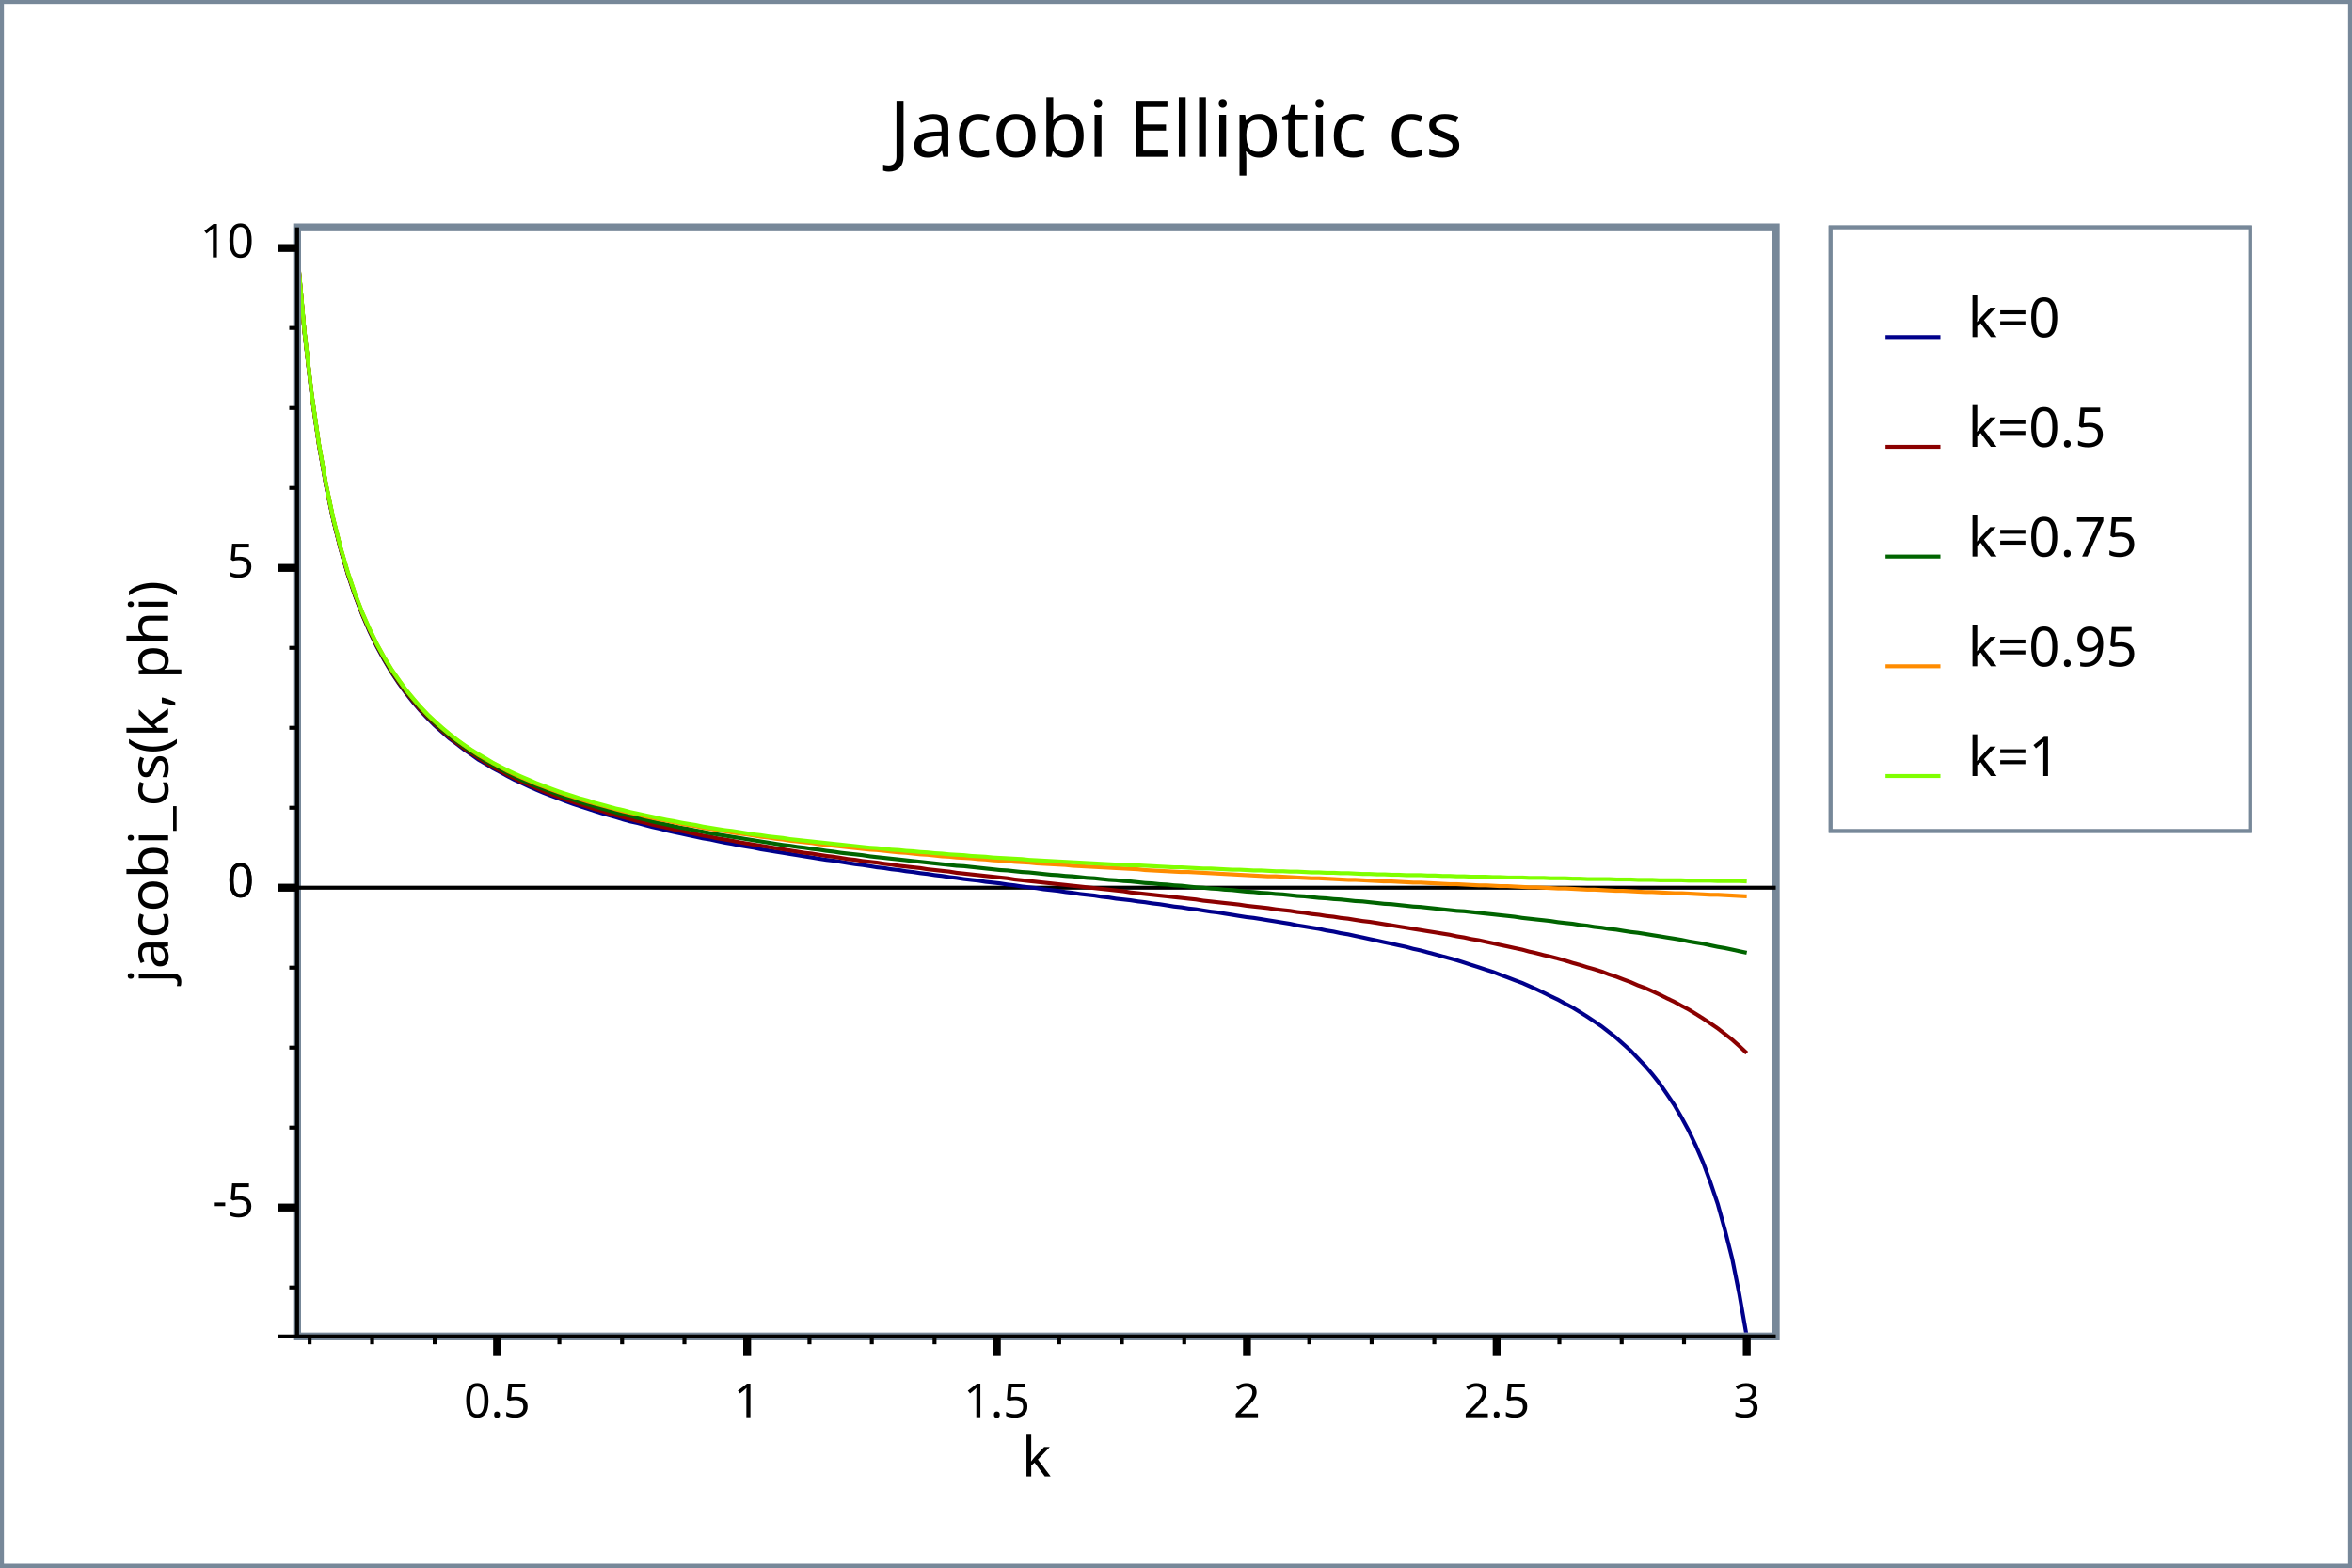
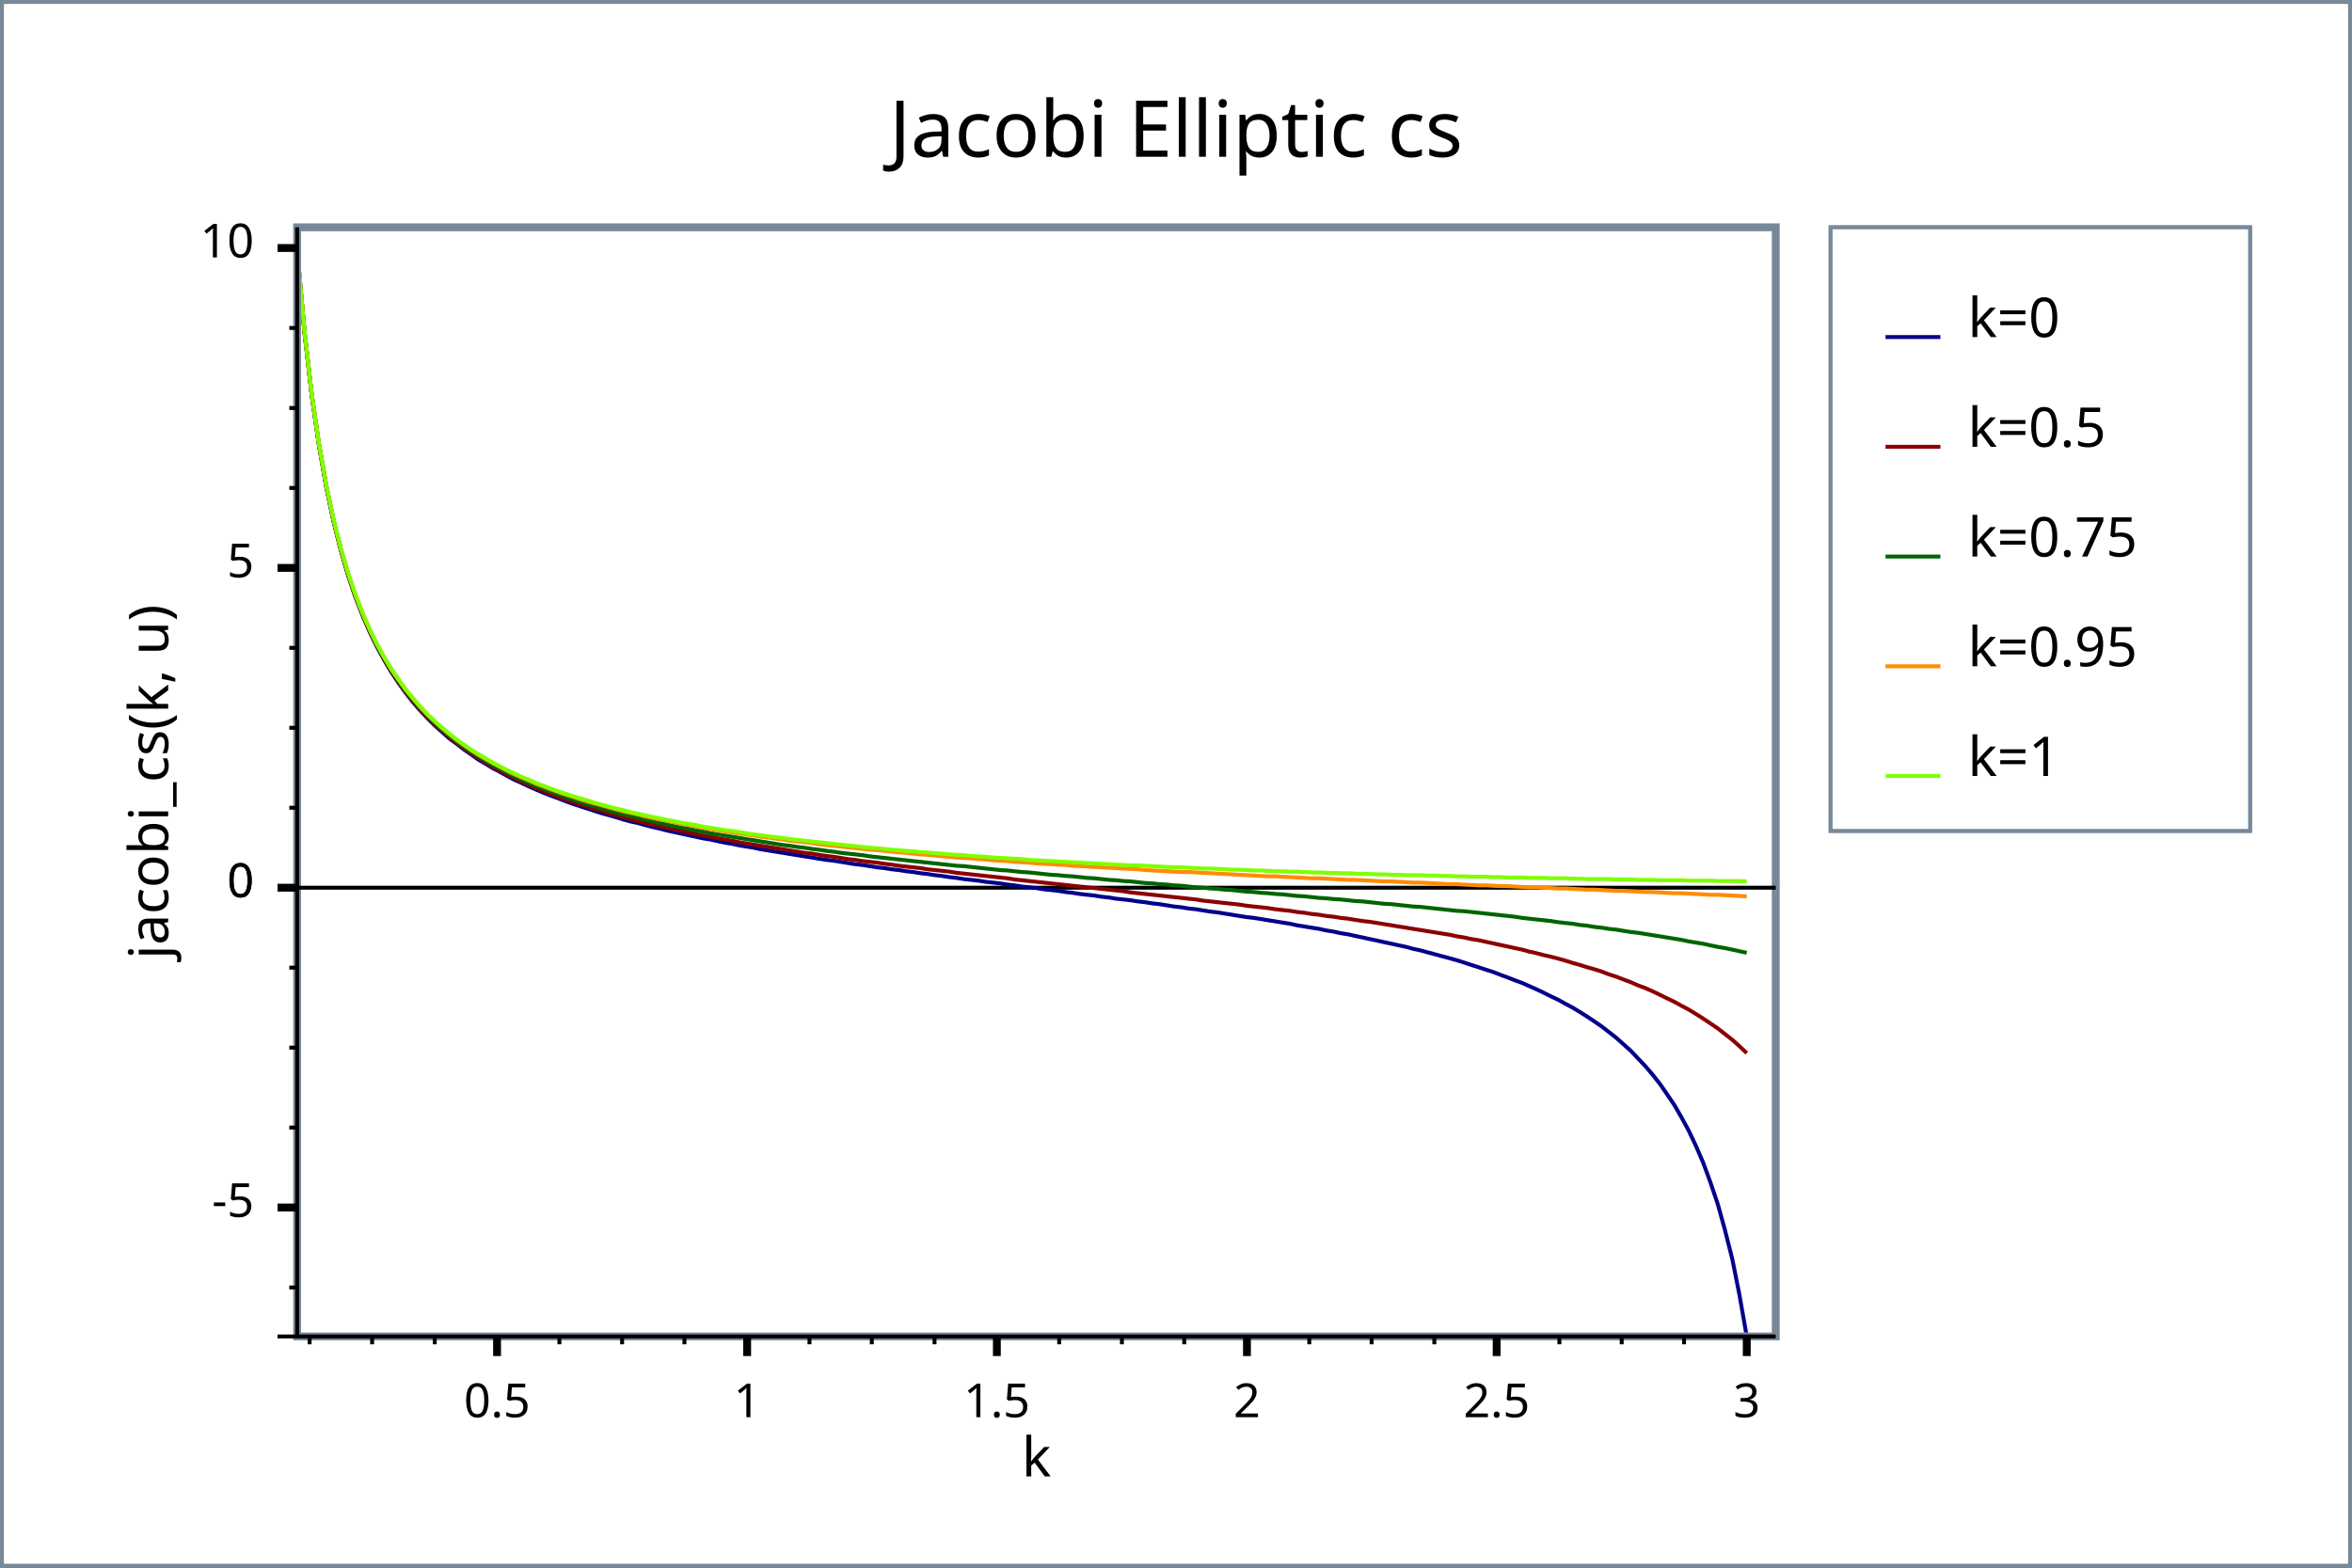
<svg xmlns="http://www.w3.org/2000/svg" width="600" height="400" version="1.1">
  <meta name="copyright" content="John Maddock" />
  <meta name="date" content="2008" />
  <clipPath id="plot_window">
    <rect x="76.8" y="59" width="375.2" height="281" />
  </clipPath>
  <g id="imageBackground" stroke="rgb(119,136,153)" fill="rgb(255,255,255)" stroke-width="2">
    <rect x="0" y="0" width="600" height="400" />
  </g>
  <g id="plotBackground" stroke="rgb(119,136,153)" fill="rgb(255,255,255)" stroke-width="2">
    <rect x="75.8" y="58" width="377.2" height="283" />
  </g>
  <g id="yMinorGrid" stroke="rgb(200,220,255)" stroke-width="0.5" />
  <g id="yMajorGrid" stroke="rgb(200,220,255)" stroke-width="1" />
  <g id="xMinorGrid" stroke="rgb(200,220,255)" stroke-width="0.5" />
  <g id="xMajorGrid" stroke="rgb(200,220,255)" stroke-width="1" />
  <g id="yAxis" stroke="rgb(0,0,0)" stroke-width="1">
    <line x1="75.8" y1="58" x2="75.8" y2="341" />
  </g>
  <g id="xAxis" stroke="rgb(0,0,0)" stroke-width="1">
    <line x1="70.8" y1="226.5" x2="453" y2="226.5" />
    <line x1="70.8" y1="341" x2="453" y2="341" />
  </g>
  <g id="yMinorTicks" stroke="rgb(0,0,0)" stroke-width="1">
    <path d="M73.8,206.1 L75.8,206.1 M73.8,185.7 L75.8,185.7 M73.8,165.3 L75.8,165.3 M73.8,124.5 L75.8,124.5 M73.8,104.1 L75.8,104.1 M73.8,83.68 L75.8,83.68 M73.8,226.5 L75.8,226.5 M73.8,246.9 L75.8,246.9 M73.8,267.3 L75.8,267.3 M73.8,287.7 L75.8,287.7 M73.8,308.1 L75.8,308.1 M73.8,328.5 L75.8,328.5 " fill="none" />
  </g>
  <g id="xMinorTicks" stroke="rgb(0,0,0)" stroke-width="1">
    <path d="M78.99,341 L78.99,343 M94.93,341 L94.93,343 M110.9,341 L110.9,343 M142.7,341 L142.7,343 M158.7,341 L158.7,343 M174.6,341 L174.6,343 M206.5,341 L206.5,343 M222.4,341 L222.4,343 M238.4,341 L238.4,343 M270.2,341 L270.2,343 M286.2,341 L286.2,343 M302.1,341 L302.1,343 M334,341 L334,343 M349.9,341 L349.9,343 M365.9,341 L365.9,343 M397.8,341 L397.8,343 M413.7,341 L413.7,343 M429.6,341 L429.6,343 " fill="none" />
  </g>
  <g id="yMajorTicks" stroke="rgb(0,0,0)" stroke-width="2">
    <path d="M70.8,226.5 L75.8,226.5 M70.8,144.9 L75.8,144.9 M70.8,63.28 L75.8,63.28 M70.8,226.5 L75.8,226.5 M70.8,308.1 L75.8,308.1 " fill="none" />
  </g>
  <g id="xMajorTicks" stroke="rgb(0,0,0)" stroke-width="2">
    <path d="M126.8,341 L126.8,346 M190.6,341 L190.6,346 M254.3,341 L254.3,346 M318.1,341 L318.1,346 M381.8,341 L381.8,346 M445.6,341 L445.6,346 " fill="none" />
  </g>
  <g id="xTicksValues">
    <text x="126.8" y="361.6" text-anchor="middle" font-size="12" font-family="Verdana">0.5</text>
    <text x="190.6" y="361.6" text-anchor="middle" font-size="12" font-family="Verdana">1</text>
    <text x="254.3" y="361.6" text-anchor="middle" font-size="12" font-family="Verdana">1.5</text>
    <text x="318.1" y="361.6" text-anchor="middle" font-size="12" font-family="Verdana">2</text>
    <text x="381.8" y="361.6" text-anchor="middle" font-size="12" font-family="Verdana">2.5</text>
    <text x="445.6" y="361.6" text-anchor="middle" font-size="12" font-family="Verdana">3</text>
  </g>
  <g id="yTicksValues">
    <text x="64.8" y="228.9" text-anchor="end" font-size="12" font-family="Verdana">0</text>
    <text x="64.8" y="147.3" text-anchor="end" font-size="12" font-family="Verdana">5</text>
    <text x="64.8" y="65.68" text-anchor="end" font-size="12" font-family="Verdana">10</text>
    <text x="64.8" y="228.9" text-anchor="end" font-size="12" font-family="Verdana">0</text>
    <text x="64.8" y="310.5" text-anchor="end" font-size="12" font-family="Verdana">-5</text>
  </g>
  <g id="yLabel">
-     <text x="42.9" y="199.5" text-anchor="middle" transform="rotate(-90 42.9 199.5 )" font-size="14" font-family="Verdana">jacobi_cs(k, phi)</text>
+     <text x="42.9" y="199.5" text-anchor="middle" transform="rotate(-90 42.9 199.5 )" font-size="14" font-family="Verdana">jacobi_cs(k, u)</text>
  </g>
  <g id="xLabel">
    <text x="264.4" y="376.7" text-anchor="middle" font-size="14" font-family="Verdana">k</text>
  </g>
  <g id="plotLines" stroke-width="2">
    <g clip-path="url(#plot_window)" stroke="rgb(0,0,139)" stroke-width="1">
      <path d="M75.8,63.82 L77.65,84.57 L79.5,100.7 L81.35,113.5 L83.2,124.1 L85.04,132.8 L86.89,140.2 L88.74,146.6 L90.59,152.1 L92.44,156.9 L94.29,161.2 L96.14,165 L97.99,168.4 L99.83,171.5 L101.7,174.3 L103.5,176.8 L105.4,179.2 L107.2,181.3 L109.1,183.3 L110.9,185.1 L112.8,186.8 L114.6,188.4 L116.5,189.8 L118.3,191.2 L120.2,192.5 L122,193.8 L123.9,194.9 L125.7,196 L127.6,197 L129.4,198 L131.3,199 L133.1,199.8 L135,200.7 L136.8,201.5 L138.7,202.3 L140.5,203 L142.4,203.7 L144.2,204.4 L146.1,205.1 L147.9,205.7 L149.8,206.3 L151.6,206.9 L153.5,207.5 L155.3,208 L157.1,208.5 L159,209.1 L160.8,209.6 L162.7,210 L164.5,210.5 L166.4,211 L168.2,211.4 L170.1,211.9 L171.9,212.3 L173.8,212.7 L175.6,213.1 L177.5,213.5 L179.3,213.9 L181.2,214.2 L183,214.6 L184.9,215 L186.7,215.3 L188.6,215.7 L190.4,216 L192.3,216.3 L194.1,216.7 L196,217 L197.8,217.3 L199.7,217.6 L201.5,217.9 L203.4,218.2 L205.2,218.5 L207.1,218.8 L208.9,219.1 L210.8,219.4 L212.6,219.6 L214.5,219.9 L216.3,220.2 L218.2,220.5 L220,220.7 L221.9,221 L223.7,221.3 L225.6,221.5 L227.4,221.8 L229.3,222 L231.1,222.3 L232.9,222.5 L234.8,222.8 L236.6,223 L238.5,223.3 L240.3,223.5 L242.2,223.8 L244,224 L245.9,224.3 L247.7,224.5 L249.6,224.7 L251.4,225 L253.3,225.2 L255.1,225.4 L257,225.7 L258.8,225.9 L260.7,226.2 L262.5,226.4 L264.4,226.6 L266.2,226.9 L268.1,227.1 L269.9,227.3 L271.8,227.6 L273.6,227.8 L275.5,228.1 L277.3,228.3 L279.2,228.5 L281,228.8 L282.9,229 L284.7,229.3 L286.6,229.5 L288.4,229.7 L290.3,230 L292.1,230.2 L294,230.5 L295.8,230.7 L297.7,231 L299.5,231.3 L301.4,231.5 L303.2,231.8 L305.1,232 L306.9,232.3 L308.8,232.6 L310.6,232.8 L312.4,233.1 L314.3,233.4 L316.1,233.7 L318,234 L319.8,234.2 L321.7,234.5 L323.5,234.8 L325.4,235.1 L327.2,235.4 L329.1,235.7 L330.9,236.1 L332.8,236.4 L334.6,236.7 L336.5,237 L338.3,237.4 L340.2,237.7 L342,238.1 L343.9,238.4 L345.7,238.8 L347.6,239.2 L349.4,239.6 L351.3,240 L353.1,240.4 L355,240.8 L356.8,241.2 L358.7,241.6 L360.5,242.1 L362.4,242.5 L364.2,243 L366.1,243.5 L367.9,244 L369.8,244.5 L371.6,245 L373.5,245.6 L375.3,246.2 L377.2,246.8 L379,247.4 L380.9,248 L382.7,248.7 L384.6,249.4 L386.4,250.1 L388.3,250.8 L390.1,251.6 L391.9,252.4 L393.8,253.3 L395.6,254.2 L397.5,255.1 L399.3,256.1 L401.2,257.1 L403,258.2 L404.9,259.4 L406.7,260.6 L408.6,261.9 L410.4,263.3 L412.3,264.8 L414.1,266.4 L416,268.1 L417.8,270 L419.7,272 L421.5,274.1 L423.4,276.5 L425.2,279.1 L427.1,281.9 L428.9,285 L430.8,288.5 L432.6,292.3 L434.5,296.7 L436.3,301.6 L438.2,307.2 L440,313.7 L441.9,321.2 L443.7,330.2 L445.6,341 " fill="none" />
    </g>
    <g clip-path="url(#plot_window)" stroke="rgb(139,0,0)" stroke-width="1">
      <path d="M75.8,63.75 L77.65,84.49 L79.5,100.6 L81.35,113.4 L83.2,123.9 L85.04,132.7 L86.89,140.1 L88.74,146.5 L90.59,152 L92.44,156.8 L94.29,161 L96.14,164.8 L97.99,168.2 L99.83,171.3 L101.7,174.1 L103.5,176.6 L105.4,178.9 L107.2,181.1 L109.1,183 L110.9,184.8 L112.8,186.5 L114.6,188.1 L116.5,189.6 L118.3,190.9 L120.2,192.2 L122,193.4 L123.9,194.6 L125.7,195.7 L127.6,196.7 L129.4,197.7 L131.3,198.6 L133.1,199.5 L135,200.3 L136.8,201.1 L138.7,201.9 L140.5,202.6 L142.4,203.3 L144.2,204 L146.1,204.6 L147.9,205.2 L149.8,205.8 L151.6,206.4 L153.5,206.9 L155.3,207.5 L157.1,208 L159,208.5 L160.8,209 L162.7,209.5 L164.5,209.9 L166.4,210.4 L168.2,210.8 L170.1,211.2 L171.9,211.6 L173.8,212 L175.6,212.4 L177.5,212.8 L179.3,213.2 L181.2,213.5 L183,213.9 L184.9,214.2 L186.7,214.5 L188.6,214.9 L190.4,215.2 L192.3,215.5 L194.1,215.8 L196,216.1 L197.8,216.4 L199.7,216.7 L201.5,217 L203.4,217.3 L205.2,217.6 L207.1,217.8 L208.9,218.1 L210.8,218.4 L212.6,218.6 L214.5,218.9 L216.3,219.2 L218.2,219.4 L220,219.7 L221.9,219.9 L223.7,220.1 L225.6,220.4 L227.4,220.6 L229.3,220.9 L231.1,221.1 L232.9,221.3 L234.8,221.5 L236.6,221.8 L238.5,222 L240.3,222.2 L242.2,222.4 L244,222.7 L245.9,222.9 L247.7,223.1 L249.6,223.3 L251.4,223.5 L253.3,223.7 L255.1,223.9 L257,224.1 L258.8,224.4 L260.7,224.6 L262.5,224.8 L264.4,225 L266.2,225.2 L268.1,225.4 L269.9,225.6 L271.8,225.8 L273.6,226 L275.5,226.2 L277.3,226.4 L279.2,226.6 L281,226.8 L282.9,227 L284.7,227.2 L286.6,227.4 L288.4,227.7 L290.3,227.9 L292.1,228.1 L294,228.3 L295.8,228.5 L297.7,228.7 L299.5,228.9 L301.4,229.1 L303.2,229.3 L305.1,229.5 L306.9,229.8 L308.8,230 L310.6,230.2 L312.4,230.4 L314.3,230.6 L316.1,230.8 L318,231.1 L319.8,231.3 L321.7,231.5 L323.5,231.7 L325.4,232 L327.2,232.2 L329.1,232.4 L330.9,232.7 L332.8,232.9 L334.6,233.2 L336.5,233.4 L338.3,233.7 L340.2,233.9 L342,234.2 L343.9,234.4 L345.7,234.7 L347.6,235 L349.4,235.2 L351.3,235.5 L353.1,235.8 L355,236.1 L356.8,236.4 L358.7,236.7 L360.5,237 L362.4,237.3 L364.2,237.6 L366.1,237.9 L367.9,238.2 L369.8,238.5 L371.6,238.9 L373.5,239.2 L375.3,239.6 L377.2,239.9 L379,240.3 L380.9,240.7 L382.7,241.1 L384.6,241.5 L386.4,241.9 L388.3,242.3 L390.1,242.8 L391.9,243.2 L393.8,243.7 L395.6,244.1 L397.5,244.6 L399.3,245.1 L401.2,245.7 L403,246.2 L404.9,246.8 L406.7,247.3 L408.6,247.9 L410.4,248.6 L412.3,249.2 L414.1,249.9 L416,250.6 L417.8,251.4 L419.7,252.1 L421.5,252.9 L423.4,253.8 L425.2,254.7 L427.1,255.6 L428.9,256.6 L430.8,257.6 L432.6,258.7 L434.5,259.9 L436.3,261.1 L438.2,262.4 L440,263.8 L441.9,265.3 L443.7,266.9 L445.6,268.7 " fill="none" />
    </g>
    <g clip-path="url(#plot_window)" stroke="rgb(0,100,0)" stroke-width="1">
      <path d="M75.8,63.67 L77.65,84.39 L79.5,100.5 L81.35,113.3 L83.2,123.8 L85.04,132.6 L86.89,139.9 L88.74,146.3 L90.59,151.8 L92.44,156.6 L94.29,160.8 L96.14,164.6 L97.99,168 L99.83,171.1 L101.7,173.8 L103.5,176.3 L105.4,178.6 L107.2,180.7 L109.1,182.7 L110.9,184.5 L112.8,186.2 L114.6,187.7 L116.5,189.2 L118.3,190.5 L120.2,191.8 L122,193 L123.9,194.2 L125.7,195.2 L127.6,196.2 L129.4,197.2 L131.3,198.1 L133.1,199 L135,199.8 L136.8,200.6 L138.7,201.3 L140.5,202 L142.4,202.7 L144.2,203.4 L146.1,204 L147.9,204.6 L149.8,205.2 L151.6,205.7 L153.5,206.3 L155.3,206.8 L157.1,207.3 L159,207.8 L160.8,208.2 L162.7,208.7 L164.5,209.1 L166.4,209.6 L168.2,210 L170.1,210.4 L171.9,210.8 L173.8,211.2 L175.6,211.5 L177.5,211.9 L179.3,212.2 L181.2,212.6 L183,212.9 L184.9,213.2 L186.7,213.5 L188.6,213.8 L190.4,214.1 L192.3,214.4 L194.1,214.7 L196,215 L197.8,215.3 L199.7,215.6 L201.5,215.8 L203.4,216.1 L205.2,216.3 L207.1,216.6 L208.9,216.8 L210.8,217.1 L212.6,217.3 L214.5,217.6 L216.3,217.8 L218.2,218 L220,218.2 L221.9,218.5 L223.7,218.7 L225.6,218.9 L227.4,219.1 L229.3,219.3 L231.1,219.5 L232.9,219.7 L234.8,219.9 L236.6,220.1 L238.5,220.3 L240.3,220.5 L242.2,220.7 L244,220.9 L245.9,221 L247.7,221.2 L249.6,221.4 L251.4,221.6 L253.3,221.8 L255.1,222 L257,222.1 L258.8,222.3 L260.7,222.5 L262.5,222.6 L264.4,222.8 L266.2,223 L268.1,223.2 L269.9,223.3 L271.8,223.5 L273.6,223.6 L275.5,223.8 L277.3,224 L279.2,224.1 L281,224.3 L282.9,224.5 L284.7,224.6 L286.6,224.8 L288.4,224.9 L290.3,225.1 L292.1,225.3 L294,225.4 L295.8,225.6 L297.7,225.7 L299.5,225.9 L301.4,226 L303.2,226.2 L305.1,226.4 L306.9,226.5 L308.8,226.7 L310.6,226.8 L312.4,227 L314.3,227.1 L316.1,227.3 L318,227.5 L319.8,227.6 L321.7,227.8 L323.5,227.9 L325.4,228.1 L327.2,228.2 L329.1,228.4 L330.9,228.6 L332.8,228.7 L334.6,228.9 L336.5,229.1 L338.3,229.2 L340.2,229.4 L342,229.5 L343.9,229.7 L345.7,229.9 L347.6,230 L349.4,230.2 L351.3,230.4 L353.1,230.6 L355,230.7 L356.8,230.9 L358.7,231.1 L360.5,231.3 L362.4,231.4 L364.2,231.6 L366.1,231.8 L367.9,232 L369.8,232.2 L371.6,232.4 L373.5,232.5 L375.3,232.7 L377.2,232.9 L379,233.1 L380.9,233.3 L382.7,233.5 L384.6,233.7 L386.4,233.9 L388.3,234.2 L390.1,234.4 L391.9,234.6 L393.8,234.8 L395.6,235 L397.5,235.3 L399.3,235.5 L401.2,235.7 L403,236 L404.9,236.2 L406.7,236.5 L408.6,236.7 L410.4,237 L412.3,237.2 L414.1,237.5 L416,237.8 L417.8,238 L419.7,238.3 L421.5,238.6 L423.4,238.9 L425.2,239.2 L427.1,239.5 L428.9,239.8 L430.8,240.2 L432.6,240.5 L434.5,240.8 L436.3,241.2 L438.2,241.6 L440,241.9 L441.9,242.3 L443.7,242.7 L445.6,243.1 " fill="none" />
    </g>
    <g clip-path="url(#plot_window)" stroke="rgb(255,140,0)" stroke-width="1">
      <path d="M75.8,63.58 L77.65,84.29 L79.5,100.4 L81.35,113.2 L83.2,123.7 L85.04,132.4 L86.89,139.8 L88.74,146.1 L90.59,151.6 L92.44,156.4 L94.29,160.6 L96.14,164.4 L97.99,167.7 L99.83,170.8 L101.7,173.5 L103.5,176 L105.4,178.3 L107.2,180.4 L109.1,182.4 L110.9,184.1 L112.8,185.8 L114.6,187.3 L116.5,188.8 L118.3,190.1 L120.2,191.4 L122,192.6 L123.9,193.7 L125.7,194.7 L127.6,195.7 L129.4,196.7 L131.3,197.6 L133.1,198.4 L135,199.2 L136.8,200 L138.7,200.7 L140.5,201.4 L142.4,202.1 L144.2,202.7 L146.1,203.3 L147.9,203.9 L149.8,204.5 L151.6,205 L153.5,205.5 L155.3,206 L157.1,206.5 L159,207 L160.8,207.4 L162.7,207.8 L164.5,208.3 L166.4,208.7 L168.2,209.1 L170.1,209.4 L171.9,209.8 L173.8,210.2 L175.6,210.5 L177.5,210.8 L179.3,211.2 L181.2,211.5 L183,211.8 L184.9,212.1 L186.7,212.4 L188.6,212.7 L190.4,212.9 L192.3,213.2 L194.1,213.5 L196,213.7 L197.8,214 L199.7,214.2 L201.5,214.5 L203.4,214.7 L205.2,214.9 L207.1,215.1 L208.9,215.4 L210.8,215.6 L212.6,215.8 L214.5,216 L216.3,216.2 L218.2,216.4 L220,216.6 L221.9,216.8 L223.7,216.9 L225.6,217.1 L227.4,217.3 L229.3,217.5 L231.1,217.6 L232.9,217.8 L234.8,218 L236.6,218.1 L238.5,218.3 L240.3,218.5 L242.2,218.6 L244,218.8 L245.9,218.9 L247.7,219 L249.6,219.2 L251.4,219.3 L253.3,219.5 L255.1,219.6 L257,219.7 L258.8,219.9 L260.7,220 L262.5,220.1 L264.4,220.3 L266.2,220.4 L268.1,220.5 L269.9,220.6 L271.8,220.7 L273.6,220.9 L275.5,221 L277.3,221.1 L279.2,221.2 L281,221.3 L282.9,221.4 L284.7,221.5 L286.6,221.6 L288.4,221.7 L290.3,221.8 L292.1,222 L294,222.1 L295.8,222.2 L297.7,222.3 L299.5,222.4 L301.4,222.5 L303.2,222.5 L305.1,222.6 L306.9,222.7 L308.8,222.8 L310.6,222.9 L312.4,223 L314.3,223.1 L316.1,223.2 L318,223.3 L319.8,223.4 L321.7,223.5 L323.5,223.6 L325.4,223.6 L327.2,223.7 L329.1,223.8 L330.9,223.9 L332.8,224 L334.6,224.1 L336.5,224.1 L338.3,224.2 L340.2,224.3 L342,224.4 L343.9,224.5 L345.7,224.5 L347.6,224.6 L349.4,224.7 L351.3,224.8 L353.1,224.9 L355,224.9 L356.8,225 L358.7,225.1 L360.5,225.2 L362.4,225.2 L364.2,225.3 L366.1,225.4 L367.9,225.5 L369.8,225.6 L371.6,225.6 L373.5,225.7 L375.3,225.8 L377.2,225.9 L379,225.9 L380.9,226 L382.7,226.1 L384.6,226.1 L386.4,226.2 L388.3,226.3 L390.1,226.4 L391.9,226.4 L393.8,226.5 L395.6,226.6 L397.5,226.7 L399.3,226.7 L401.2,226.8 L403,226.9 L404.9,227 L406.7,227 L408.6,227.1 L410.4,227.2 L412.3,227.3 L414.1,227.3 L416,227.4 L417.8,227.5 L419.7,227.6 L421.5,227.6 L423.4,227.7 L425.2,227.8 L427.1,227.9 L428.9,227.9 L430.8,228 L432.6,228.1 L434.5,228.2 L436.3,228.3 L438.2,228.3 L440,228.4 L441.9,228.5 L443.7,228.6 L445.6,228.7 " fill="none" />
    </g>
    <g clip-path="url(#plot_window)" stroke="rgb(127,255,0)" stroke-width="1">
      <path d="M75.8,63.55 L77.65,84.26 L79.5,100.3 L81.35,113.1 L83.2,123.6 L85.04,132.3 L86.89,139.7 L88.74,146 L90.59,151.5 L92.44,156.3 L94.29,160.5 L96.14,164.3 L97.99,167.7 L99.83,170.7 L101.7,173.4 L103.5,175.9 L105.4,178.2 L107.2,180.3 L109.1,182.3 L110.9,184 L112.8,185.7 L114.6,187.2 L116.5,188.7 L118.3,190 L120.2,191.3 L122,192.4 L123.9,193.5 L125.7,194.6 L127.6,195.6 L129.4,196.5 L131.3,197.4 L133.1,198.2 L135,199 L136.8,199.8 L138.7,200.5 L140.5,201.2 L142.4,201.9 L144.2,202.5 L146.1,203.1 L147.9,203.7 L149.8,204.2 L151.6,204.8 L153.5,205.3 L155.3,205.8 L157.1,206.3 L159,206.7 L160.8,207.2 L162.7,207.6 L164.5,208 L166.4,208.4 L168.2,208.8 L170.1,209.2 L171.9,209.5 L173.8,209.9 L175.6,210.2 L177.5,210.5 L179.3,210.9 L181.2,211.2 L183,211.5 L184.9,211.8 L186.7,212 L188.6,212.3 L190.4,212.6 L192.3,212.9 L194.1,213.1 L196,213.4 L197.8,213.6 L199.7,213.8 L201.5,214.1 L203.4,214.3 L205.2,214.5 L207.1,214.7 L208.9,214.9 L210.8,215.1 L212.6,215.3 L214.5,215.5 L216.3,215.7 L218.2,215.9 L220,216.1 L221.9,216.3 L223.7,216.4 L225.6,216.6 L227.4,216.8 L229.3,216.9 L231.1,217.1 L232.9,217.2 L234.8,217.4 L236.6,217.5 L238.5,217.7 L240.3,217.8 L242.2,218 L244,218.1 L245.9,218.2 L247.7,218.4 L249.6,218.5 L251.4,218.6 L253.3,218.8 L255.1,218.9 L257,219 L258.8,219.1 L260.7,219.2 L262.5,219.4 L264.4,219.5 L266.2,219.6 L268.1,219.7 L269.9,219.8 L271.8,219.9 L273.6,220 L275.5,220.1 L277.3,220.2 L279.2,220.3 L281,220.4 L282.9,220.5 L284.7,220.6 L286.6,220.7 L288.4,220.8 L290.3,220.8 L292.1,220.9 L294,221 L295.8,221.1 L297.7,221.2 L299.5,221.3 L301.4,221.3 L303.2,221.4 L305.1,221.5 L306.9,221.6 L308.8,221.6 L310.6,221.7 L312.4,221.8 L314.3,221.9 L316.1,221.9 L318,222 L319.8,222.1 L321.7,222.1 L323.5,222.2 L325.4,222.3 L327.2,222.3 L329.1,222.4 L330.9,222.4 L332.8,222.5 L334.6,222.6 L336.5,222.6 L338.3,222.7 L340.2,222.7 L342,222.8 L343.9,222.8 L345.7,222.9 L347.6,223 L349.4,223 L351.3,223.1 L353.1,223.1 L355,223.2 L356.8,223.2 L358.7,223.3 L360.5,223.3 L362.4,223.3 L364.2,223.4 L366.1,223.4 L367.9,223.5 L369.8,223.5 L371.6,223.6 L373.5,223.6 L375.3,223.7 L377.2,223.7 L379,223.7 L380.9,223.8 L382.7,223.8 L384.6,223.9 L386.4,223.9 L388.3,223.9 L390.1,224 L391.9,224 L393.8,224 L395.6,224.1 L397.5,224.1 L399.3,224.1 L401.2,224.2 L403,224.2 L404.9,224.3 L406.7,224.3 L408.6,224.3 L410.4,224.3 L412.3,224.4 L414.1,224.4 L416,224.4 L417.8,224.5 L419.7,224.5 L421.5,224.5 L423.4,224.6 L425.2,224.6 L427.1,224.6 L428.9,224.6 L430.8,224.7 L432.6,224.7 L434.5,224.7 L436.3,224.7 L438.2,224.8 L440,224.8 L441.9,224.8 L443.7,224.8 L445.6,224.9 " fill="none" />
    </g>
  </g>
  <g id="plotPoints" clip-path="url(#plot_window)" />
  <g id="legendBackground" stroke="rgb(119,136,153)" fill="rgb(255,255,255)" stroke-width="1">
    <rect x="467" y="58" width="107" height="154" />
    <rect x="467" y="58" width="107" height="154" />
  </g>
  <g id="legendPoints">
    <g stroke="rgb(0,0,139)" fill="rgb(255,255,255)" stroke-width="1">
      <line x1="481" y1="86" x2="495" y2="86" />
    </g>
    <g stroke="rgb(139,0,0)" fill="rgb(255,255,255)" stroke-width="1">
      <line x1="481" y1="114" x2="495" y2="114" />
    </g>
    <g stroke="rgb(0,100,0)" fill="rgb(255,255,255)" stroke-width="1">
      <line x1="481" y1="142" x2="495" y2="142" />
    </g>
    <g stroke="rgb(255,140,0)" fill="rgb(255,255,255)" stroke-width="1">
      <line x1="481" y1="170" x2="495" y2="170" />
    </g>
    <g stroke="rgb(127,255,0)" fill="rgb(255,255,255)" stroke-width="1">
      <line x1="481" y1="198" x2="495" y2="198" />
    </g>
  </g>
  <g id="legendText">
    <text x="502" y="86" font-size="14" font-family="Verdana">k=0</text>
    <text x="502" y="114" font-size="14" font-family="Verdana">k=0.5</text>
    <text x="502" y="142" font-size="14" font-family="Verdana">k=0.75</text>
    <text x="502" y="170" font-size="14" font-family="Verdana">k=0.95</text>
    <text x="502" y="198" font-size="14" font-family="Verdana">k=1</text>
  </g>
  <g id="title">
    <text x="300" y="40" text-anchor="middle" font-size="20" font-family="Verdana">Jacobi Elliptic cs</text>
  </g>
  <g id="plotXValues" />
  <g id="plotYValues" />
</svg>
